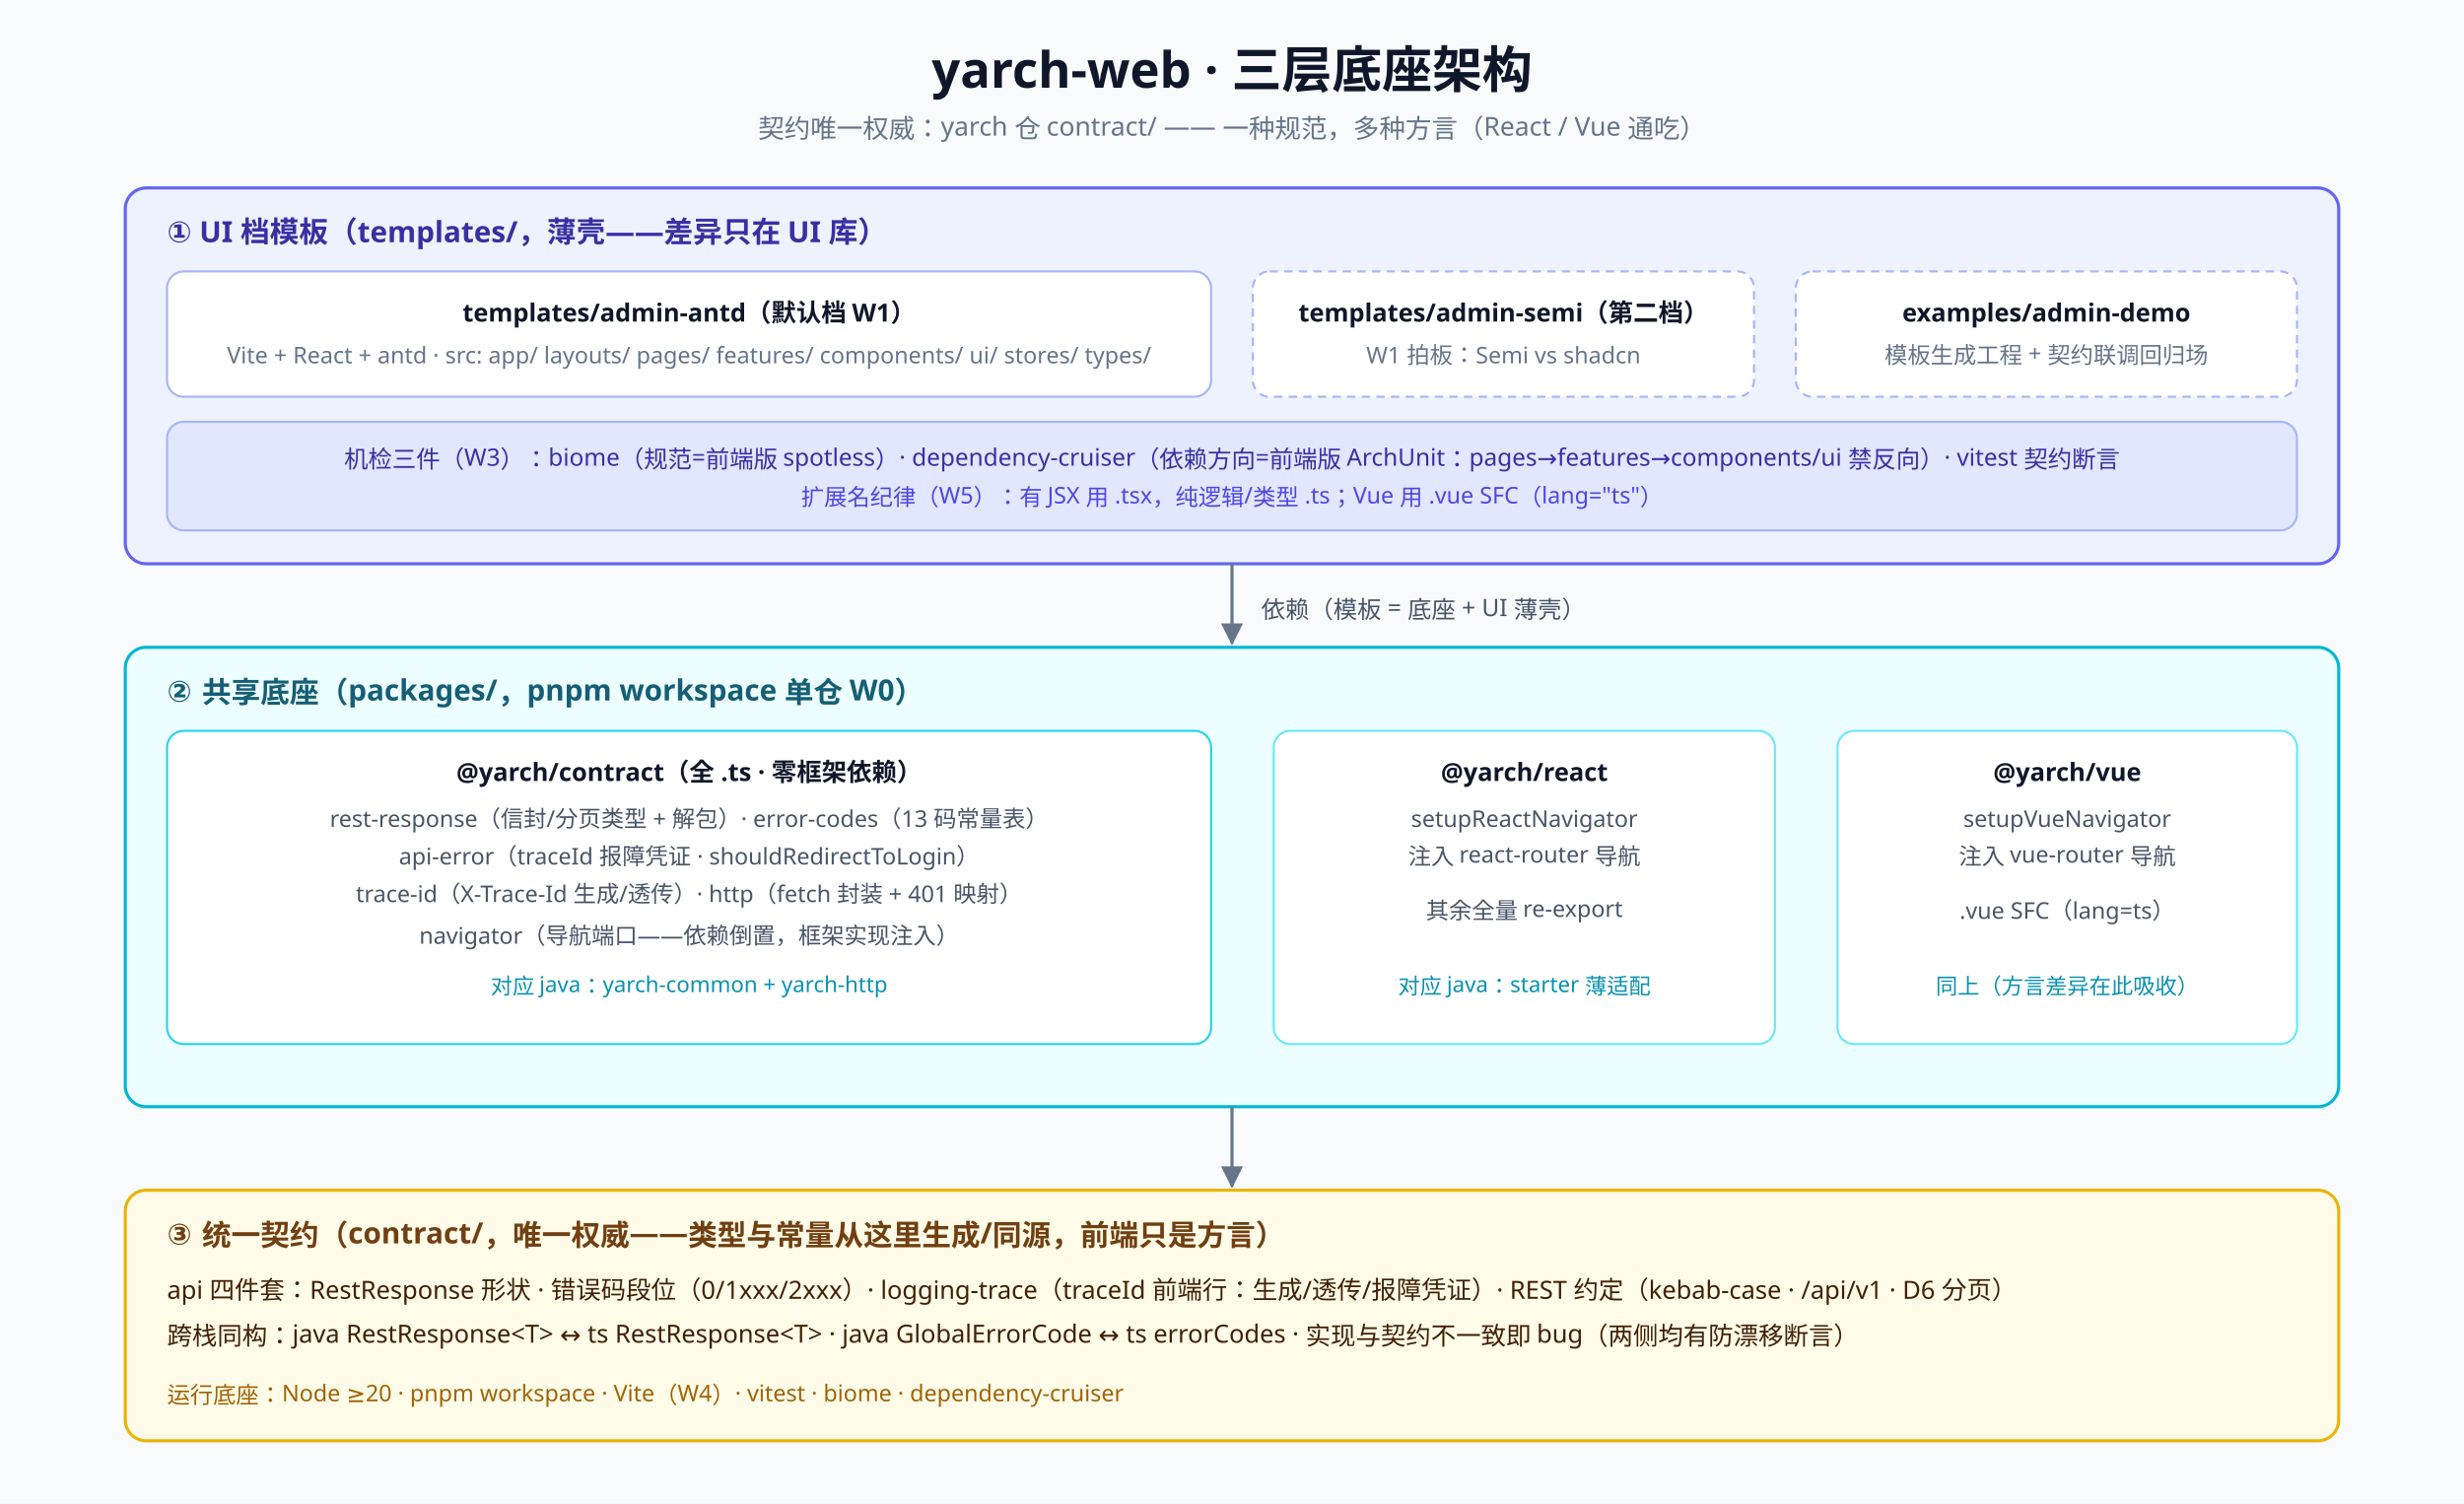
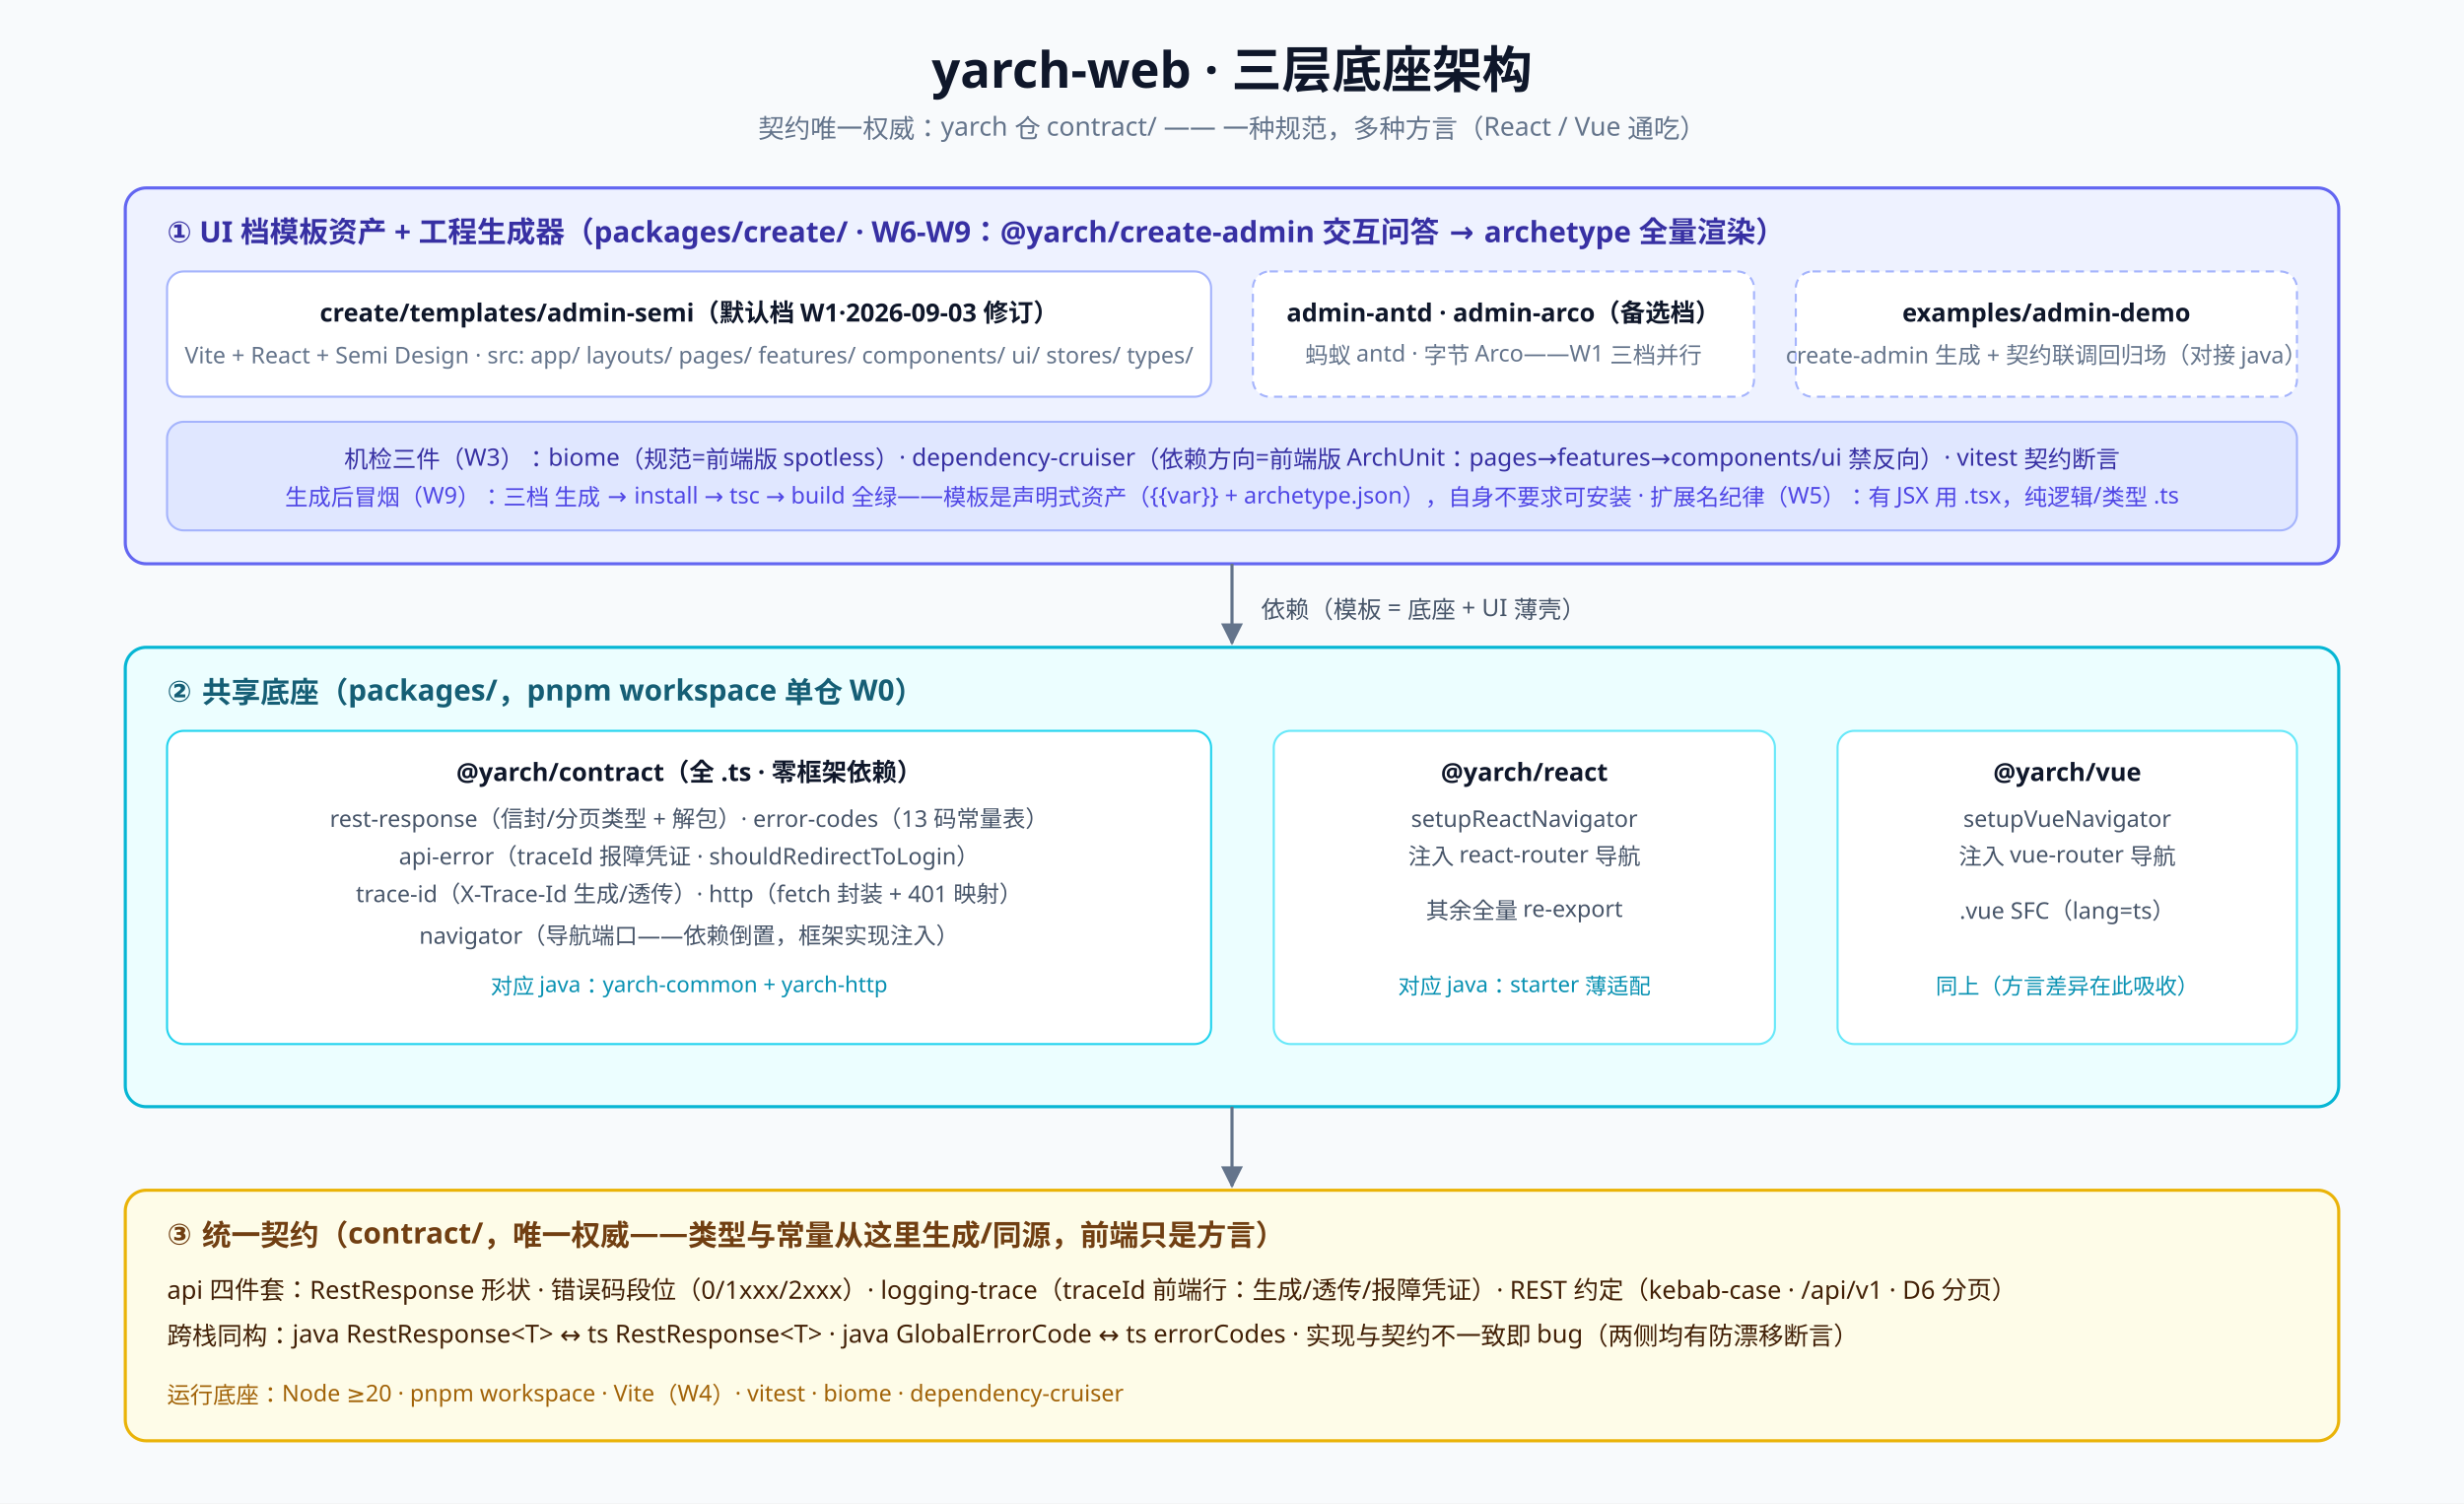
<svg xmlns="http://www.w3.org/2000/svg" viewBox="0 0 1180 720" font-family="PingFang SC, Microsoft YaHei, sans-serif">
  <defs>
    <marker id="arrow" viewBox="0 0 10 10" refX="9" refY="5" markerWidth="7" markerHeight="7" orient="auto-start-reverse">
      <path d="M 0 0 L 10 5 L 0 10 z" fill="#64748b" />
    </marker>
  </defs>
  <rect width="1180" height="720" fill="#f8fafc" />
  <text x="590" y="42" text-anchor="middle" font-size="24" font-weight="700" fill="#0f172a">yarch-web · 三层底座架构</text>
  <text x="590" y="66" text-anchor="middle" font-size="12.5" fill="#64748b">契约唯一权威：yarch 仓 contract/ —— 一种规范，多种方言（React / Vue 通吃）</text>
  <rect x="60" y="90" width="1060" height="180" rx="10" fill="#eef2ff" stroke="#6366f1" stroke-width="1.5" />
-   <text x="80" y="116" font-size="14" font-weight="700" fill="#3730a3">① UI 档模板（templates/，薄壳——差异只在 UI 库）</text>
+   <text x="80" y="116" font-size="14" font-weight="700" fill="#3730a3">① UI 档模板资产 + 工程生成器（packages/create/ · W6-W9：@yarch/create-admin 交互问答 → archetype 全量渲染）</text>
  <g font-size="12" fill="#0f172a">
    <rect x="80" y="130" width="500" height="60" rx="8" fill="#fff" stroke="#a5b4fc" />
-     <text x="330" y="154" text-anchor="middle" font-weight="600">templates/admin-antd（默认档 W1）</text>
-     <text x="330" y="174" text-anchor="middle" fill="#64748b" font-size="11">Vite + React + antd · src: app/ layouts/ pages/ features/ components/ ui/ stores/ types/</text>
+     <text x="330" y="154" text-anchor="middle" font-weight="600">create/templates/admin-semi（默认档 W1·2026-09-03 修订）</text>
+     <text x="330" y="174" text-anchor="middle" fill="#64748b" font-size="11">Vite + React + Semi Design · src: app/ layouts/ pages/ features/ components/ ui/ stores/ types/</text>
    <rect x="600" y="130" width="240" height="60" rx="8" fill="#fff" stroke="#a5b4fc" stroke-dasharray="4 3" />
-     <text x="720" y="154" text-anchor="middle" font-weight="600">templates/admin-semi（第二档）</text>
-     <text x="720" y="174" text-anchor="middle" fill="#64748b" font-size="11">W1 拍板：Semi vs shadcn</text>
+     <text x="720" y="154" text-anchor="middle" font-weight="600">admin-antd · admin-arco（备选档）</text>
+     <text x="720" y="174" text-anchor="middle" fill="#64748b" font-size="11">蚂蚁 antd · 字节 Arco——W1 三档并行</text>
    <rect x="860" y="130" width="240" height="60" rx="8" fill="#fff" stroke="#a5b4fc" stroke-dasharray="4 3" />
    <text x="980" y="154" text-anchor="middle" font-weight="600">examples/admin-demo</text>
-     <text x="980" y="174" text-anchor="middle" fill="#64748b" font-size="11">模板生成工程 + 契约联调回归场</text>
+     <text x="980" y="174" text-anchor="middle" fill="#64748b" font-size="11">create-admin 生成 + 契约联调回归场（对接 java）</text>
  </g>
  <rect x="80" y="202" width="1020" height="52" rx="8" fill="#e0e7ff" stroke="#a5b4fc" />
  <text x="590" y="224" text-anchor="middle" font-size="11.5" fill="#3730a3">机检三件（W3）：biome（规范=前端版 spotless）· dependency-cruiser（依赖方向=前端版 ArchUnit：pages→features→components/ui 禁反向）· vitest 契约断言</text>
-   <text x="590" y="242" text-anchor="middle" font-size="11" fill="#4f46e5">扩展名纪律（W5）：有 JSX 用 .tsx，纯逻辑/类型 .ts；Vue 用 .vue SFC（lang="ts"）</text>
+   <text x="590" y="242" text-anchor="middle" font-size="11" fill="#4f46e5">生成后冒烟（W9）：三档 生成 → install → tsc → build 全绿——模板是声明式资产（{{var}} + archetype.json），自身不要求可安装 · 扩展名纪律（W5）：有 JSX 用 .tsx，纯逻辑/类型 .ts</text>
  <line x1="590" y1="270" x2="590" y2="308" stroke="#64748b" stroke-width="1.5" marker-end="url(#arrow)" />
  <text x="604" y="296" font-size="11.5" fill="#475569">依赖（模板 = 底座 + UI 薄壳）</text>
  <rect x="60" y="310" width="1060" height="220" rx="10" fill="#ecfeff" stroke="#06b6d4" stroke-width="1.5" />
  <text x="80" y="336" font-size="14" font-weight="700" fill="#155e75">② 共享底座（packages/，pnpm workspace 单仓 W0）</text>
  <g font-size="12" fill="#0f172a">
    <rect x="80" y="350" width="500" height="150" rx="8" fill="#fff" stroke="#22d3ee" />
    <text x="330" y="374" text-anchor="middle" font-weight="600">@yarch/contract（全 .ts · 零框架依赖）</text>
    <text x="330" y="396" text-anchor="middle" font-size="11" fill="#475569">rest-response（信封/分页类型 + 解包）· error-codes（13 码常量表）</text>
    <text x="330" y="414" text-anchor="middle" font-size="11" fill="#475569">api-error（traceId 报障凭证 · shouldRedirectToLogin）</text>
    <text x="330" y="432" text-anchor="middle" font-size="11" fill="#475569">trace-id（X-Trace-Id 生成/透传）· http（fetch 封装 + 401 映射）</text>
    <text x="330" y="452" text-anchor="middle" font-size="11" fill="#475569">navigator（导航端口——依赖倒置，框架实现注入）</text>
    <text x="330" y="476" text-anchor="middle" font-size="10.5" fill="#0891b2">对应 java：yarch-common + yarch-http</text>
    <rect x="610" y="350" width="240" height="150" rx="8" fill="#fff" stroke="#67e8f9" />
    <text x="730" y="374" text-anchor="middle" font-weight="600">@yarch/react</text>
    <text x="730" y="396" text-anchor="middle" font-size="11" fill="#475569">setupReactNavigator</text>
    <text x="730" y="414" text-anchor="middle" font-size="11" fill="#475569">注入 react-router 导航</text>
    <text x="730" y="440" text-anchor="middle" font-size="11" fill="#475569">其余全量 re-export</text>
    <text x="730" y="476" text-anchor="middle" font-size="10.5" fill="#0891b2">对应 java：starter 薄适配</text>
    <rect x="880" y="350" width="220" height="150" rx="8" fill="#fff" stroke="#67e8f9" />
    <text x="990" y="374" text-anchor="middle" font-weight="600">@yarch/vue</text>
    <text x="990" y="396" text-anchor="middle" font-size="11" fill="#475569">setupVueNavigator</text>
    <text x="990" y="414" text-anchor="middle" font-size="11" fill="#475569">注入 vue-router 导航</text>
    <text x="990" y="440" text-anchor="middle" font-size="11" fill="#475569">.vue SFC（lang=ts）</text>
    <text x="990" y="476" text-anchor="middle" font-size="10.5" fill="#0891b2">同上（方言差异在此吸收）</text>
  </g>
  <line x1="590" y1="530" x2="590" y2="568" stroke="#64748b" stroke-width="1.5" marker-end="url(#arrow)" />
  <rect x="60" y="570" width="1060" height="120" rx="10" fill="#fefce8" stroke="#eab308" stroke-width="1.5" />
  <text x="80" y="596" font-size="14" font-weight="700" fill="#713f12">③ 统一契约（contract/，唯一权威——类型与常量从这里生成/同源，前端只是方言）</text>
  <text x="80" y="622" font-size="12" fill="#422006">api 四件套：RestResponse 形状 · 错误码段位（0/1xxx/2xxx）· logging-trace（traceId 前端行：生成/透传/报障凭证）· REST 约定（kebab-case · /api/v1 · D6 分页）</text>
  <text x="80" y="644" font-size="12" fill="#422006">跨栈同构：java RestResponse&lt;T&gt; ↔ ts RestResponse&lt;T&gt; · java GlobalErrorCode ↔ ts errorCodes · 实现与契约不一致即 bug（两侧均有防漂移断言）</text>
  <text x="80" y="672" font-size="11" fill="#a16207">运行底座：Node ≥20 · pnpm workspace · Vite（W4）· vitest · biome · dependency-cruiser</text>
</svg>
